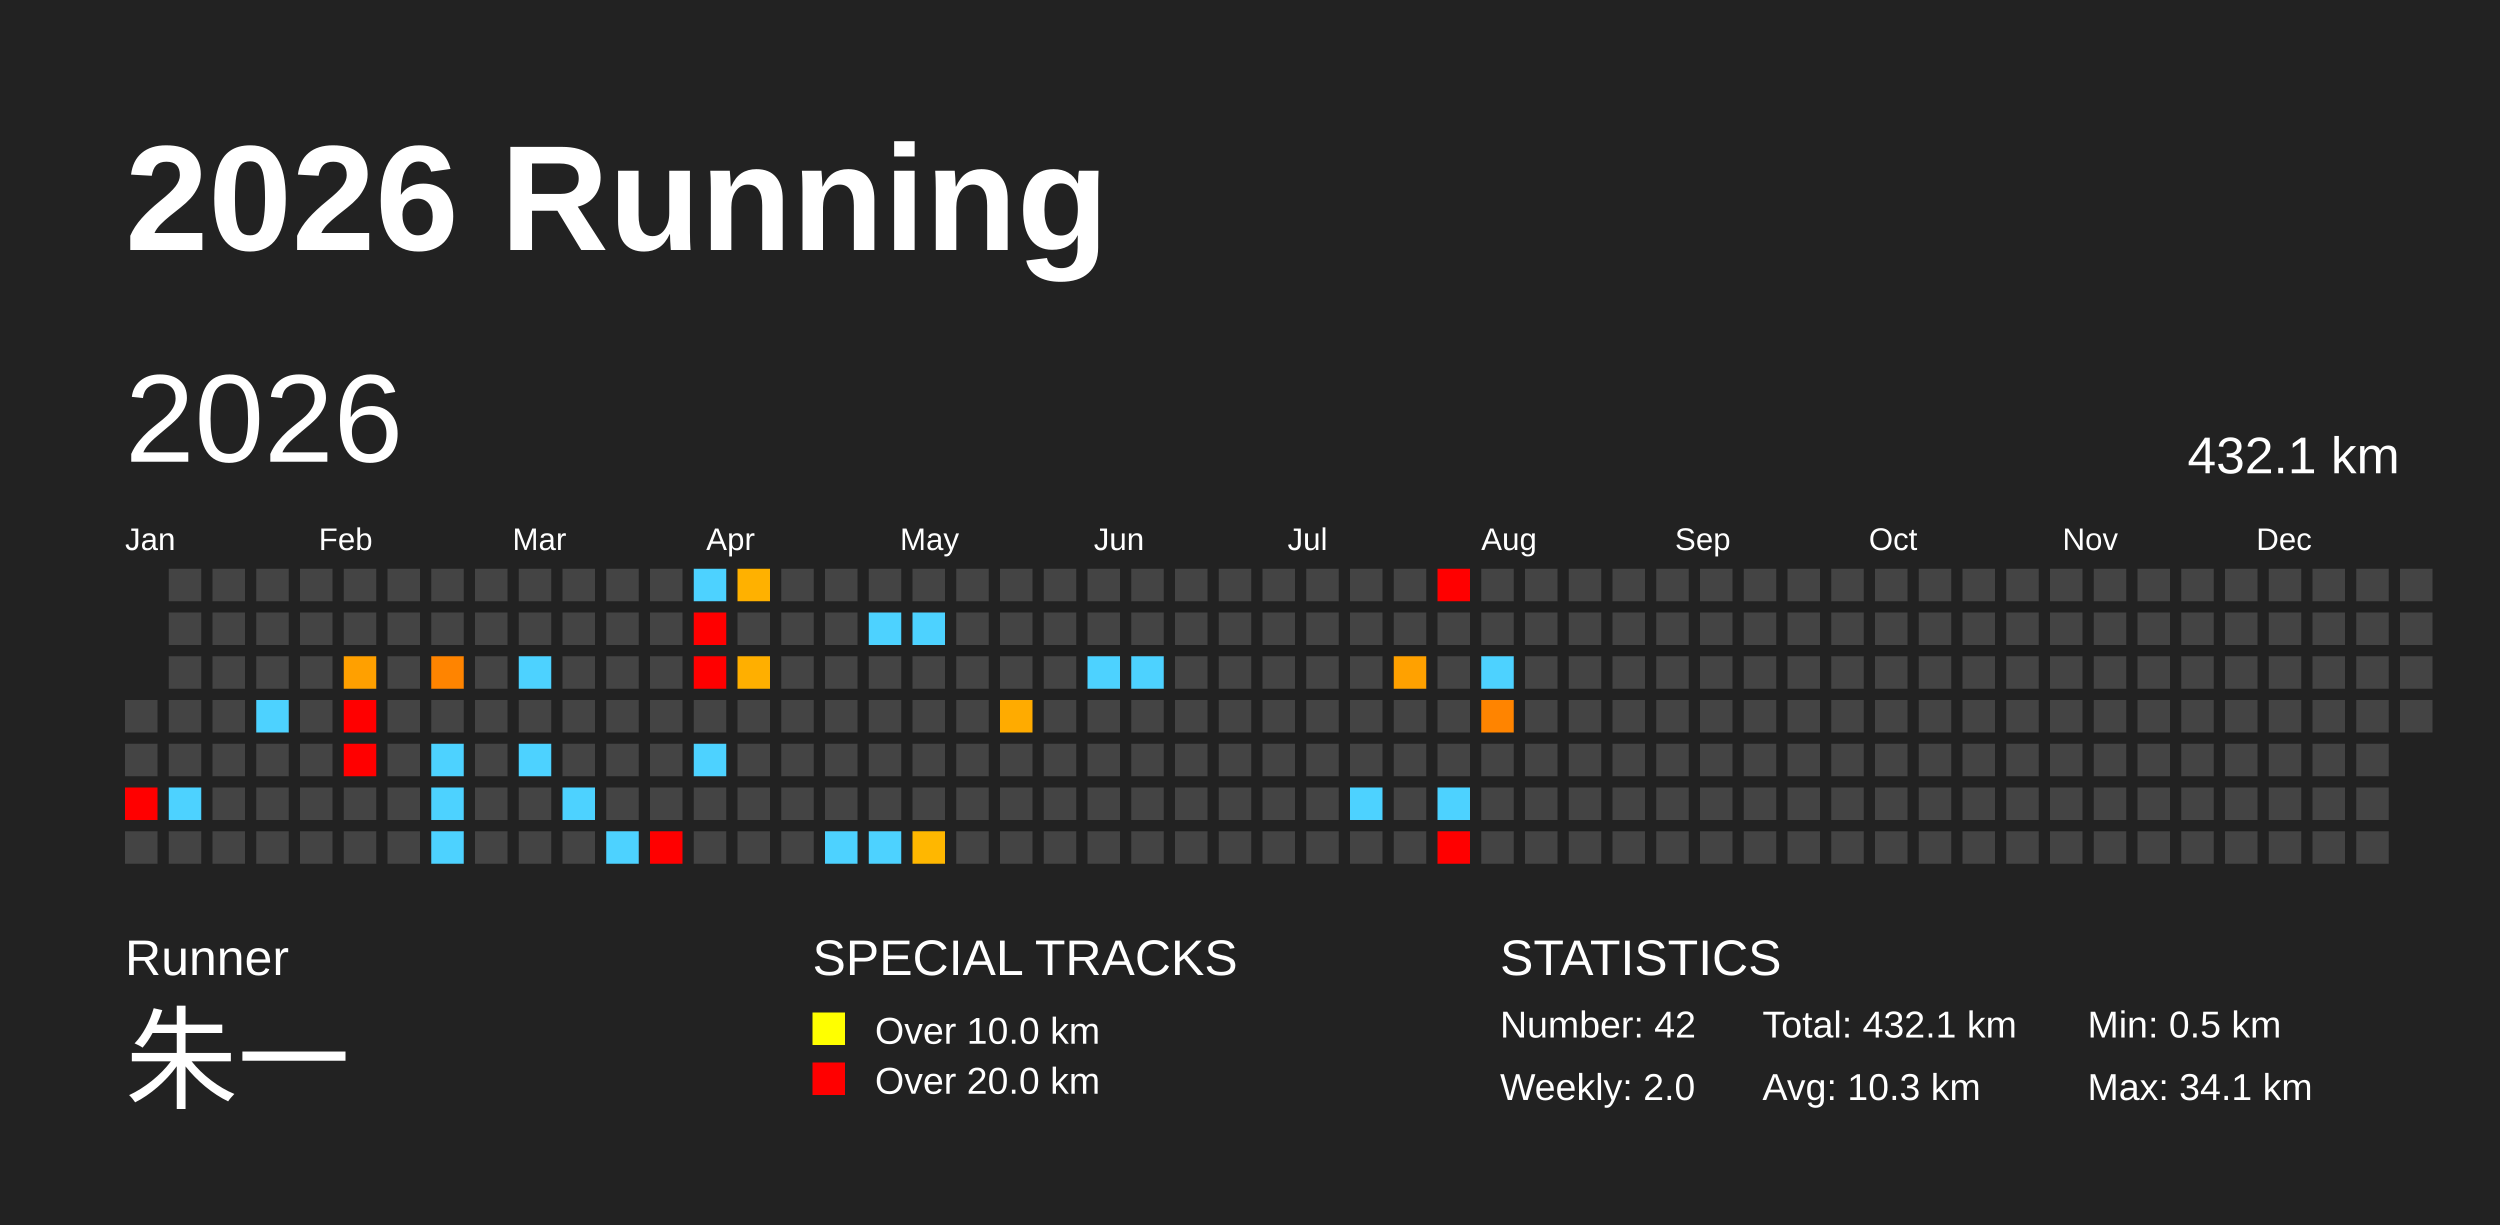
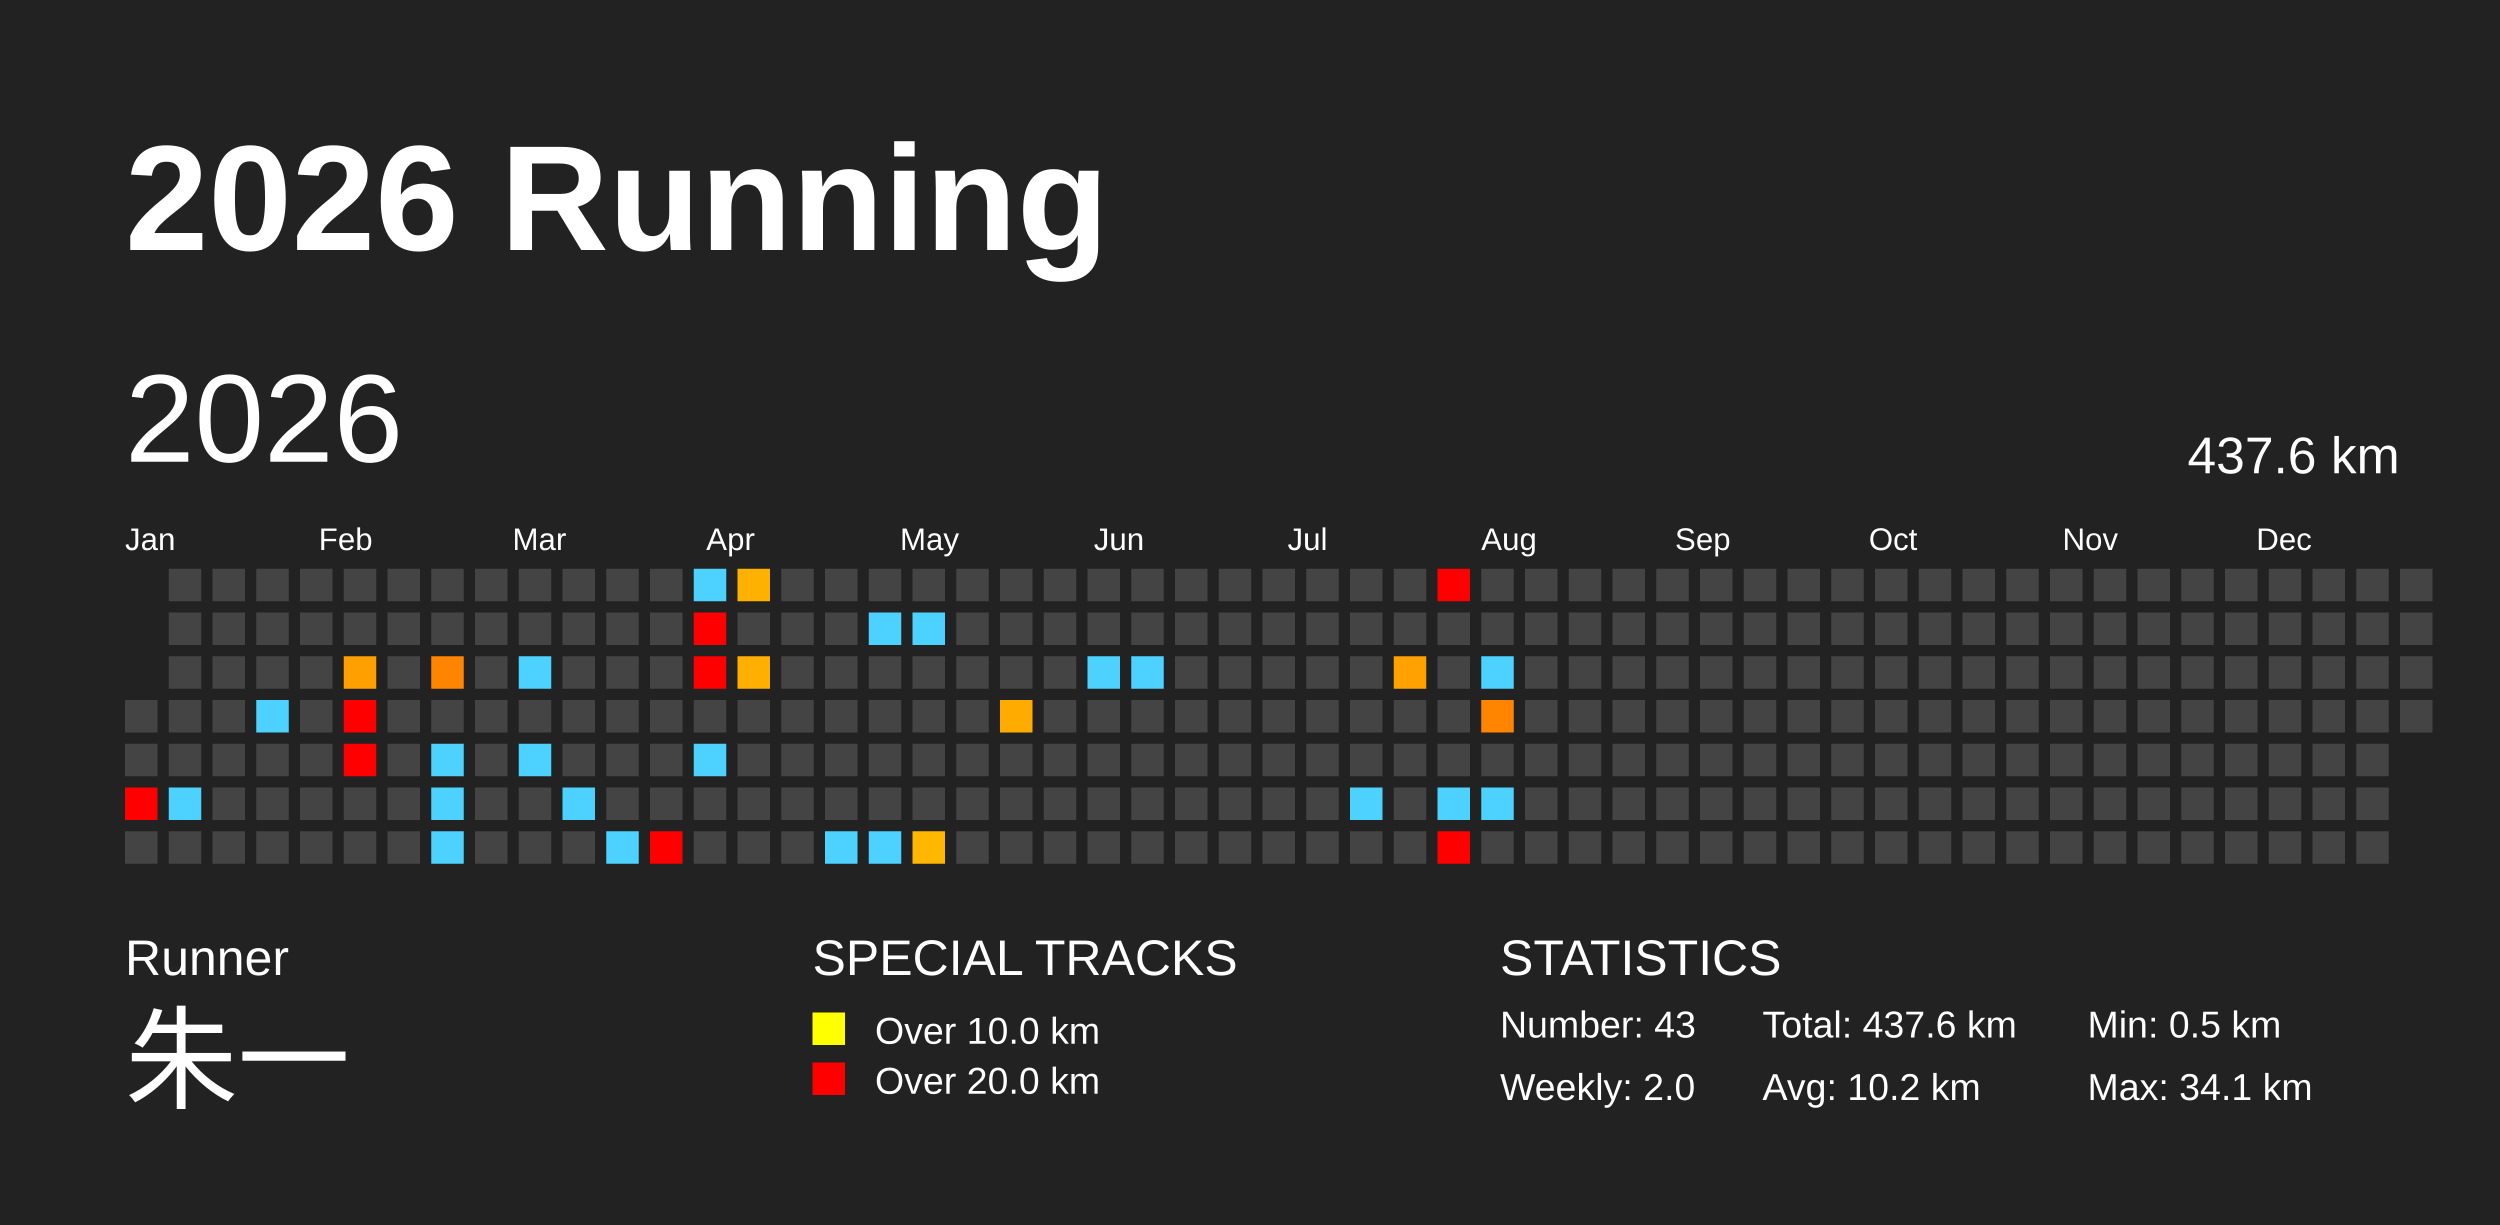
<svg xmlns="http://www.w3.org/2000/svg" baseProfile="full" height="98mm" version="1.1" viewBox="0,0,200,98" width="200mm">
  <defs />
  <rect fill="#222222" height="98" width="200" x="0" y="0" />
  <text fill="#FFFFFF" style="font-size:12px; font-family:Arial; font-weight:bold;" x="10" y="20">2026 Running</text>
  <text fill="#FFFFFF" style="font-size:4px; font-family:Arial" x="10" y="78">Runner</text>
  <text fill="#FFFFFF" style="font-size:9px; font-family:Arial" x="10" y="88">朱一</text>
  <text fill="#FFFFFF" style="font-size:4px; font-family:Arial" x="65" y="78">SPECIAL TRACKS</text>
  <rect fill="yellow" height="2.6" width="2.6" x="65" y="81" />
  <text fill="#FFFFFF" style="font-size:3px; font-family:Arial" x="70" y="83.5">Over 10.0 km</text>
  <rect fill="red" height="2.6" width="2.6" x="65" y="85" />
  <text fill="#FFFFFF" style="font-size:3px; font-family:Arial" x="70" y="87.5">Over 20.0 km</text>
  <text fill="#FFFFFF" style="font-size:4px; font-family:Arial" x="120" y="78">STATISTICS</text>
-   <text fill="#FFFFFF" style="font-size:3px; font-family:Arial" x="120" y="83">Number: 42</text>
+   <text fill="#FFFFFF" style="font-size:3px; font-family:Arial" x="120" y="83">Number: 43</text>
  <text fill="#FFFFFF" style="font-size:3px; font-family:Arial" x="120" y="88">Weekly: 2.0</text>
-   <text fill="#FFFFFF" style="font-size:3px; font-family:Arial" x="141" y="83">Total: 432.1 km</text>
-   <text fill="#FFFFFF" style="font-size:3px; font-family:Arial" x="141" y="88">Avg: 10.3 km</text>
+   <text fill="#FFFFFF" style="font-size:3px; font-family:Arial" x="141" y="83">Total: 437.6 km</text>
+   <text fill="#FFFFFF" style="font-size:3px; font-family:Arial" x="141" y="88">Avg: 10.2 km</text>
  <text fill="#FFFFFF" style="font-size:3px; font-family:Arial" x="167" y="83">Min: 0.5 km</text>
  <text fill="#FFFFFF" style="font-size:3px; font-family:Arial" x="167" y="88">Max: 34.1 km</text>
  <text dominant-baseline="hanging" fill="#FFFFFF" style="font-size:10.0px; font-family:Arial;" x="10" y="30">2026</text>
-   <text dominant-baseline="hanging" fill="#FFFFFF" style="font-size:4.125px; font-family:Arial;" x="175" y="35">432.1 km</text>
+   <text dominant-baseline="hanging" fill="#FFFFFF" style="font-size:4.125px; font-family:Arial;" x="175" y="35">437.6 km</text>
  <text fill="#FFFFFF" style="font-size:2.5px; font-family:Arial" x="10.0" y="44">Jan</text>
  <text fill="#FFFFFF" style="font-size:2.5px; font-family:Arial" x="25.5" y="44">Feb</text>
  <text fill="#FFFFFF" style="font-size:2.5px; font-family:Arial" x="41.0" y="44">Mar</text>
  <text fill="#FFFFFF" style="font-size:2.5px; font-family:Arial" x="56.5" y="44">Apr</text>
  <text fill="#FFFFFF" style="font-size:2.5px; font-family:Arial" x="72.0" y="44">May</text>
  <text fill="#FFFFFF" style="font-size:2.5px; font-family:Arial" x="87.5" y="44">Jun</text>
  <text fill="#FFFFFF" style="font-size:2.5px; font-family:Arial" x="103.0" y="44">Jul</text>
  <text fill="#FFFFFF" style="font-size:2.5px; font-family:Arial" x="118.5" y="44">Aug</text>
  <text fill="#FFFFFF" style="font-size:2.5px; font-family:Arial" x="134.0" y="44">Sep</text>
  <text fill="#FFFFFF" style="font-size:2.5px; font-family:Arial" x="149.5" y="44">Oct</text>
  <text fill="#FFFFFF" style="font-size:2.5px; font-family:Arial" x="165.0" y="44">Nov</text>
  <text fill="#FFFFFF" style="font-size:2.5px; font-family:Arial" x="180.5" y="44">Dec</text>
  <rect fill="#444444" height="2.6" width="2.6" x="10.0" y="56.0" />
  <rect fill="#444444" height="2.6" width="2.6" x="10.0" y="59.5" />
  <rect fill="red" height="2.6" width="2.6" x="10.0" y="63.0" />
  <rect fill="#444444" height="2.6" width="2.6" x="10.0" y="66.5" />
  <rect fill="#444444" height="2.6" width="2.6" x="13.5" y="45.5" />
  <rect fill="#444444" height="2.6" width="2.6" x="13.5" y="49.0" />
  <rect fill="#444444" height="2.6" width="2.6" x="13.5" y="52.5" />
  <rect fill="#444444" height="2.6" width="2.6" x="13.5" y="56.0" />
  <rect fill="#444444" height="2.6" width="2.6" x="13.5" y="59.5" />
  <rect fill="#4dd2ff" height="2.6" width="2.6" x="13.5" y="63.0" />
  <rect fill="#444444" height="2.6" width="2.6" x="13.5" y="66.5" />
  <rect fill="#444444" height="2.6" width="2.6" x="17.0" y="45.5" />
  <rect fill="#444444" height="2.6" width="2.6" x="17.0" y="49.0" />
  <rect fill="#444444" height="2.6" width="2.6" x="17.0" y="52.5" />
  <rect fill="#444444" height="2.6" width="2.6" x="17.0" y="56.0" />
  <rect fill="#444444" height="2.6" width="2.6" x="17.0" y="59.5" />
  <rect fill="#444444" height="2.6" width="2.6" x="17.0" y="63.0" />
  <rect fill="#444444" height="2.6" width="2.6" x="17.0" y="66.5" />
  <rect fill="#444444" height="2.6" width="2.6" x="20.5" y="45.5" />
  <rect fill="#444444" height="2.6" width="2.6" x="20.5" y="49.0" />
  <rect fill="#444444" height="2.6" width="2.6" x="20.5" y="52.5" />
  <rect fill="#4dd2ff" height="2.6" width="2.6" x="20.5" y="56.0" />
  <rect fill="#444444" height="2.6" width="2.6" x="20.5" y="59.5" />
  <rect fill="#444444" height="2.6" width="2.6" x="20.5" y="63.0" />
  <rect fill="#444444" height="2.6" width="2.6" x="20.5" y="66.5" />
  <rect fill="#444444" height="2.6" width="2.6" x="24.0" y="45.5" />
  <rect fill="#444444" height="2.6" width="2.6" x="24.0" y="49.0" />
  <rect fill="#444444" height="2.6" width="2.6" x="24.0" y="52.5" />
  <rect fill="#444444" height="2.6" width="2.6" x="24.0" y="56.0" />
  <rect fill="#444444" height="2.6" width="2.6" x="24.0" y="59.5" />
  <rect fill="#444444" height="2.6" width="2.6" x="24.0" y="63.0" />
  <rect fill="#444444" height="2.6" width="2.6" x="24.0" y="66.5" />
  <rect fill="#444444" height="2.6" width="2.6" x="27.5" y="45.5" />
  <rect fill="#444444" height="2.6" width="2.6" x="27.5" y="49.0" />
  <rect fill="#ffa000" height="2.6" width="2.6" x="27.5" y="52.5" />
  <rect fill="red" height="2.6" width="2.6" x="27.5" y="56.0" />
  <rect fill="red" height="2.6" width="2.6" x="27.5" y="59.5" />
  <rect fill="#444444" height="2.6" width="2.6" x="27.5" y="63.0" />
  <rect fill="#444444" height="2.6" width="2.6" x="27.5" y="66.5" />
  <rect fill="#444444" height="2.6" width="2.6" x="31.0" y="45.5" />
  <rect fill="#444444" height="2.6" width="2.6" x="31.0" y="49.0" />
  <rect fill="#444444" height="2.6" width="2.6" x="31.0" y="52.5" />
  <rect fill="#444444" height="2.6" width="2.6" x="31.0" y="56.0" />
  <rect fill="#444444" height="2.6" width="2.6" x="31.0" y="59.5" />
  <rect fill="#444444" height="2.6" width="2.6" x="31.0" y="63.0" />
  <rect fill="#444444" height="2.6" width="2.6" x="31.0" y="66.5" />
  <rect fill="#444444" height="2.6" width="2.6" x="34.5" y="45.5" />
  <rect fill="#444444" height="2.6" width="2.6" x="34.5" y="49.0" />
  <rect fill="#ff8400" height="2.6" width="2.6" x="34.5" y="52.5" />
  <rect fill="#444444" height="2.6" width="2.6" x="34.5" y="56.0" />
  <rect fill="#4dd2ff" height="2.6" width="2.6" x="34.5" y="59.5" />
  <rect fill="#4dd2ff" height="2.6" width="2.6" x="34.5" y="63.0" />
  <rect fill="#4dd2ff" height="2.6" width="2.6" x="34.5" y="66.5" />
  <rect fill="#444444" height="2.6" width="2.6" x="38.0" y="45.5" />
  <rect fill="#444444" height="2.6" width="2.6" x="38.0" y="49.0" />
  <rect fill="#444444" height="2.6" width="2.6" x="38.0" y="52.5" />
  <rect fill="#444444" height="2.6" width="2.6" x="38.0" y="56.0" />
  <rect fill="#444444" height="2.6" width="2.6" x="38.0" y="59.5" />
  <rect fill="#444444" height="2.6" width="2.6" x="38.0" y="63.0" />
  <rect fill="#444444" height="2.6" width="2.6" x="38.0" y="66.5" />
  <rect fill="#444444" height="2.6" width="2.6" x="41.5" y="45.5" />
  <rect fill="#444444" height="2.6" width="2.6" x="41.5" y="49.0" />
  <rect fill="#4dd2ff" height="2.6" width="2.6" x="41.5" y="52.5" />
  <rect fill="#444444" height="2.6" width="2.6" x="41.5" y="56.0" />
  <rect fill="#4dd2ff" height="2.6" width="2.6" x="41.5" y="59.5" />
  <rect fill="#444444" height="2.6" width="2.6" x="41.5" y="63.0" />
  <rect fill="#444444" height="2.6" width="2.6" x="41.5" y="66.5" />
  <rect fill="#444444" height="2.6" width="2.6" x="45.0" y="45.5" />
  <rect fill="#444444" height="2.6" width="2.6" x="45.0" y="49.0" />
  <rect fill="#444444" height="2.6" width="2.6" x="45.0" y="52.5" />
  <rect fill="#444444" height="2.6" width="2.6" x="45.0" y="56.0" />
  <rect fill="#444444" height="2.6" width="2.6" x="45.0" y="59.5" />
  <rect fill="#4dd2ff" height="2.6" width="2.6" x="45.0" y="63.0" />
  <rect fill="#444444" height="2.6" width="2.6" x="45.0" y="66.5" />
  <rect fill="#444444" height="2.6" width="2.6" x="48.5" y="45.5" />
  <rect fill="#444444" height="2.6" width="2.6" x="48.5" y="49.0" />
  <rect fill="#444444" height="2.6" width="2.6" x="48.5" y="52.5" />
  <rect fill="#444444" height="2.6" width="2.6" x="48.5" y="56.0" />
  <rect fill="#444444" height="2.6" width="2.6" x="48.5" y="59.5" />
  <rect fill="#444444" height="2.6" width="2.6" x="48.5" y="63.0" />
  <rect fill="#4dd2ff" height="2.6" width="2.6" x="48.5" y="66.5" />
  <rect fill="#444444" height="2.6" width="2.6" x="52.0" y="45.5" />
  <rect fill="#444444" height="2.6" width="2.6" x="52.0" y="49.0" />
  <rect fill="#444444" height="2.6" width="2.6" x="52.0" y="52.5" />
  <rect fill="#444444" height="2.6" width="2.6" x="52.0" y="56.0" />
  <rect fill="#444444" height="2.6" width="2.6" x="52.0" y="59.5" />
  <rect fill="#444444" height="2.6" width="2.6" x="52.0" y="63.0" />
  <rect fill="red" height="2.6" width="2.6" x="52.0" y="66.5" />
  <rect fill="#4dd2ff" height="2.6" width="2.6" x="55.5" y="45.5" />
  <rect fill="red" height="2.6" width="2.6" x="55.5" y="49.0" />
  <rect fill="red" height="2.6" width="2.6" x="55.5" y="52.5" />
  <rect fill="#444444" height="2.6" width="2.6" x="55.5" y="56.0" />
  <rect fill="#4dd2ff" height="2.6" width="2.6" x="55.5" y="59.5" />
  <rect fill="#444444" height="2.6" width="2.6" x="55.5" y="63.0" />
  <rect fill="#444444" height="2.6" width="2.6" x="55.5" y="66.5" />
  <rect fill="#ffb100" height="2.6" width="2.6" x="59.0" y="45.5" />
  <rect fill="#444444" height="2.6" width="2.6" x="59.0" y="49.0" />
  <rect fill="#ffaf00" height="2.6" width="2.6" x="59.0" y="52.5" />
  <rect fill="#444444" height="2.6" width="2.6" x="59.0" y="56.0" />
  <rect fill="#444444" height="2.6" width="2.6" x="59.0" y="59.5" />
  <rect fill="#444444" height="2.6" width="2.6" x="59.0" y="63.0" />
  <rect fill="#444444" height="2.6" width="2.6" x="59.0" y="66.5" />
  <rect fill="#444444" height="2.6" width="2.6" x="62.5" y="45.5" />
  <rect fill="#444444" height="2.6" width="2.6" x="62.5" y="49.0" />
  <rect fill="#444444" height="2.6" width="2.6" x="62.5" y="52.5" />
  <rect fill="#444444" height="2.6" width="2.6" x="62.5" y="56.0" />
  <rect fill="#444444" height="2.6" width="2.6" x="62.5" y="59.5" />
  <rect fill="#444444" height="2.6" width="2.6" x="62.5" y="63.0" />
  <rect fill="#444444" height="2.6" width="2.6" x="62.5" y="66.5" />
  <rect fill="#444444" height="2.6" width="2.6" x="66.0" y="45.5" />
  <rect fill="#444444" height="2.6" width="2.6" x="66.0" y="49.0" />
  <rect fill="#444444" height="2.6" width="2.6" x="66.0" y="52.5" />
  <rect fill="#444444" height="2.6" width="2.6" x="66.0" y="56.0" />
  <rect fill="#444444" height="2.6" width="2.6" x="66.0" y="59.5" />
  <rect fill="#444444" height="2.6" width="2.6" x="66.0" y="63.0" />
  <rect fill="#4dd2ff" height="2.6" width="2.6" x="66.0" y="66.5" />
  <rect fill="#444444" height="2.6" width="2.6" x="69.5" y="45.5" />
  <rect fill="#4dd2ff" height="2.6" width="2.6" x="69.5" y="49.0" />
  <rect fill="#444444" height="2.6" width="2.6" x="69.5" y="52.5" />
  <rect fill="#444444" height="2.6" width="2.6" x="69.5" y="56.0" />
  <rect fill="#444444" height="2.6" width="2.6" x="69.5" y="59.5" />
  <rect fill="#444444" height="2.6" width="2.6" x="69.5" y="63.0" />
  <rect fill="#4dd2ff" height="2.6" width="2.6" x="69.5" y="66.5" />
  <rect fill="#444444" height="2.6" width="2.6" x="73.0" y="45.5" />
  <rect fill="#4dd2ff" height="2.6" width="2.6" x="73.0" y="49.0" />
  <rect fill="#444444" height="2.6" width="2.6" x="73.0" y="52.5" />
  <rect fill="#444444" height="2.6" width="2.6" x="73.0" y="56.0" />
  <rect fill="#444444" height="2.6" width="2.6" x="73.0" y="59.5" />
  <rect fill="#444444" height="2.6" width="2.6" x="73.0" y="63.0" />
  <rect fill="#ffb700" height="2.6" width="2.6" x="73.0" y="66.5" />
  <rect fill="#444444" height="2.6" width="2.6" x="76.5" y="45.5" />
  <rect fill="#444444" height="2.6" width="2.6" x="76.5" y="49.0" />
  <rect fill="#444444" height="2.6" width="2.6" x="76.5" y="52.5" />
  <rect fill="#444444" height="2.6" width="2.6" x="76.5" y="56.0" />
  <rect fill="#444444" height="2.6" width="2.6" x="76.5" y="59.5" />
  <rect fill="#444444" height="2.6" width="2.6" x="76.5" y="63.0" />
  <rect fill="#444444" height="2.6" width="2.6" x="76.5" y="66.5" />
  <rect fill="#444444" height="2.6" width="2.6" x="80.0" y="45.5" />
  <rect fill="#444444" height="2.6" width="2.6" x="80.0" y="49.0" />
  <rect fill="#444444" height="2.6" width="2.6" x="80.0" y="52.5" />
  <rect fill="#ffab00" height="2.6" width="2.6" x="80.0" y="56.0" />
  <rect fill="#444444" height="2.6" width="2.6" x="80.0" y="59.5" />
  <rect fill="#444444" height="2.6" width="2.6" x="80.0" y="63.0" />
  <rect fill="#444444" height="2.6" width="2.6" x="80.0" y="66.5" />
  <rect fill="#444444" height="2.6" width="2.6" x="83.5" y="45.5" />
  <rect fill="#444444" height="2.6" width="2.6" x="83.5" y="49.0" />
  <rect fill="#444444" height="2.6" width="2.6" x="83.5" y="52.5" />
  <rect fill="#444444" height="2.6" width="2.6" x="83.5" y="56.0" />
  <rect fill="#444444" height="2.6" width="2.6" x="83.5" y="59.5" />
  <rect fill="#444444" height="2.6" width="2.6" x="83.5" y="63.0" />
  <rect fill="#444444" height="2.6" width="2.6" x="83.5" y="66.5" />
  <rect fill="#444444" height="2.6" width="2.6" x="87.0" y="45.5" />
  <rect fill="#444444" height="2.6" width="2.6" x="87.0" y="49.0" />
  <rect fill="#4dd2ff" height="2.6" width="2.6" x="87.0" y="52.5" />
  <rect fill="#444444" height="2.6" width="2.6" x="87.0" y="56.0" />
  <rect fill="#444444" height="2.6" width="2.6" x="87.0" y="59.5" />
  <rect fill="#444444" height="2.6" width="2.6" x="87.0" y="63.0" />
  <rect fill="#444444" height="2.6" width="2.6" x="87.0" y="66.5" />
  <rect fill="#444444" height="2.6" width="2.6" x="90.5" y="45.5" />
  <rect fill="#444444" height="2.6" width="2.6" x="90.5" y="49.0" />
  <rect fill="#4dd2ff" height="2.6" width="2.6" x="90.5" y="52.5" />
  <rect fill="#444444" height="2.6" width="2.6" x="90.5" y="56.0" />
  <rect fill="#444444" height="2.6" width="2.6" x="90.5" y="59.5" />
  <rect fill="#444444" height="2.6" width="2.6" x="90.5" y="63.0" />
  <rect fill="#444444" height="2.6" width="2.6" x="90.5" y="66.5" />
  <rect fill="#444444" height="2.6" width="2.6" x="94.0" y="45.5" />
  <rect fill="#444444" height="2.6" width="2.6" x="94.0" y="49.0" />
  <rect fill="#444444" height="2.6" width="2.6" x="94.0" y="52.5" />
  <rect fill="#444444" height="2.6" width="2.6" x="94.0" y="56.0" />
  <rect fill="#444444" height="2.6" width="2.6" x="94.0" y="59.5" />
  <rect fill="#444444" height="2.6" width="2.6" x="94.0" y="63.0" />
  <rect fill="#444444" height="2.6" width="2.6" x="94.0" y="66.5" />
  <rect fill="#444444" height="2.6" width="2.6" x="97.5" y="45.5" />
  <rect fill="#444444" height="2.6" width="2.6" x="97.5" y="49.0" />
  <rect fill="#444444" height="2.6" width="2.6" x="97.5" y="52.5" />
  <rect fill="#444444" height="2.6" width="2.6" x="97.5" y="56.0" />
  <rect fill="#444444" height="2.6" width="2.6" x="97.5" y="59.5" />
  <rect fill="#444444" height="2.6" width="2.6" x="97.5" y="63.0" />
  <rect fill="#444444" height="2.6" width="2.6" x="97.5" y="66.5" />
  <rect fill="#444444" height="2.6" width="2.6" x="101.0" y="45.5" />
  <rect fill="#444444" height="2.6" width="2.6" x="101.0" y="49.0" />
  <rect fill="#444444" height="2.6" width="2.6" x="101.0" y="52.5" />
  <rect fill="#444444" height="2.6" width="2.6" x="101.0" y="56.0" />
  <rect fill="#444444" height="2.6" width="2.6" x="101.0" y="59.5" />
  <rect fill="#444444" height="2.6" width="2.6" x="101.0" y="63.0" />
  <rect fill="#444444" height="2.6" width="2.6" x="101.0" y="66.5" />
  <rect fill="#444444" height="2.6" width="2.6" x="104.5" y="45.5" />
  <rect fill="#444444" height="2.6" width="2.6" x="104.5" y="49.0" />
  <rect fill="#444444" height="2.6" width="2.6" x="104.5" y="52.5" />
  <rect fill="#444444" height="2.6" width="2.6" x="104.5" y="56.0" />
  <rect fill="#444444" height="2.6" width="2.6" x="104.5" y="59.5" />
  <rect fill="#444444" height="2.6" width="2.6" x="104.5" y="63.0" />
  <rect fill="#444444" height="2.6" width="2.6" x="104.5" y="66.5" />
  <rect fill="#444444" height="2.6" width="2.6" x="108.0" y="45.5" />
  <rect fill="#444444" height="2.6" width="2.6" x="108.0" y="49.0" />
  <rect fill="#444444" height="2.6" width="2.6" x="108.0" y="52.5" />
  <rect fill="#444444" height="2.6" width="2.6" x="108.0" y="56.0" />
  <rect fill="#444444" height="2.6" width="2.6" x="108.0" y="59.5" />
  <rect fill="#4dd2ff" height="2.6" width="2.6" x="108.0" y="63.0" />
  <rect fill="#444444" height="2.6" width="2.6" x="108.0" y="66.5" />
  <rect fill="#444444" height="2.6" width="2.6" x="111.5" y="45.5" />
  <rect fill="#444444" height="2.6" width="2.6" x="111.5" y="49.0" />
  <rect fill="#ffa100" height="2.6" width="2.6" x="111.5" y="52.5" />
  <rect fill="#444444" height="2.6" width="2.6" x="111.5" y="56.0" />
  <rect fill="#444444" height="2.6" width="2.6" x="111.5" y="59.5" />
  <rect fill="#444444" height="2.6" width="2.6" x="111.5" y="63.0" />
  <rect fill="#444444" height="2.6" width="2.6" x="111.5" y="66.5" />
  <rect fill="red" height="2.6" width="2.6" x="115.0" y="45.5" />
  <rect fill="#444444" height="2.6" width="2.6" x="115.0" y="49.0" />
  <rect fill="#444444" height="2.6" width="2.6" x="115.0" y="52.5" />
  <rect fill="#444444" height="2.6" width="2.6" x="115.0" y="56.0" />
  <rect fill="#444444" height="2.6" width="2.6" x="115.0" y="59.5" />
  <rect fill="#4dd2ff" height="2.6" width="2.6" x="115.0" y="63.0" />
  <rect fill="red" height="2.6" width="2.6" x="115.0" y="66.5" />
  <rect fill="#444444" height="2.6" width="2.6" x="118.5" y="45.5" />
  <rect fill="#444444" height="2.6" width="2.6" x="118.5" y="49.0" />
  <rect fill="#4dd2ff" height="2.6" width="2.6" x="118.5" y="52.5" />
  <rect fill="#ff8400" height="2.6" width="2.6" x="118.5" y="56.0" />
  <rect fill="#444444" height="2.6" width="2.6" x="118.5" y="59.5" />
-   <rect fill="#444444" height="2.6" width="2.6" x="118.5" y="63.0" />
+   <rect fill="#4dd2ff" height="2.6" width="2.6" x="118.5" y="63.0" />
  <rect fill="#444444" height="2.6" width="2.6" x="118.5" y="66.5" />
  <rect fill="#444444" height="2.6" width="2.6" x="122.0" y="45.5" />
  <rect fill="#444444" height="2.6" width="2.6" x="122.0" y="49.0" />
  <rect fill="#444444" height="2.6" width="2.6" x="122.0" y="52.5" />
  <rect fill="#444444" height="2.6" width="2.6" x="122.0" y="56.0" />
  <rect fill="#444444" height="2.6" width="2.6" x="122.0" y="59.5" />
  <rect fill="#444444" height="2.6" width="2.6" x="122.0" y="63.0" />
  <rect fill="#444444" height="2.6" width="2.6" x="122.0" y="66.5" />
  <rect fill="#444444" height="2.6" width="2.6" x="125.5" y="45.5" />
  <rect fill="#444444" height="2.6" width="2.6" x="125.5" y="49.0" />
  <rect fill="#444444" height="2.6" width="2.6" x="125.5" y="52.5" />
  <rect fill="#444444" height="2.6" width="2.6" x="125.5" y="56.0" />
  <rect fill="#444444" height="2.6" width="2.6" x="125.5" y="59.5" />
  <rect fill="#444444" height="2.6" width="2.6" x="125.5" y="63.0" />
  <rect fill="#444444" height="2.6" width="2.6" x="125.5" y="66.5" />
  <rect fill="#444444" height="2.6" width="2.6" x="129.0" y="45.5" />
  <rect fill="#444444" height="2.6" width="2.6" x="129.0" y="49.0" />
  <rect fill="#444444" height="2.6" width="2.6" x="129.0" y="52.5" />
  <rect fill="#444444" height="2.6" width="2.6" x="129.0" y="56.0" />
  <rect fill="#444444" height="2.6" width="2.6" x="129.0" y="59.5" />
  <rect fill="#444444" height="2.6" width="2.6" x="129.0" y="63.0" />
  <rect fill="#444444" height="2.6" width="2.6" x="129.0" y="66.5" />
  <rect fill="#444444" height="2.6" width="2.6" x="132.5" y="45.5" />
  <rect fill="#444444" height="2.6" width="2.6" x="132.5" y="49.0" />
  <rect fill="#444444" height="2.6" width="2.6" x="132.5" y="52.5" />
  <rect fill="#444444" height="2.6" width="2.6" x="132.5" y="56.0" />
  <rect fill="#444444" height="2.6" width="2.6" x="132.5" y="59.5" />
  <rect fill="#444444" height="2.6" width="2.6" x="132.5" y="63.0" />
  <rect fill="#444444" height="2.6" width="2.6" x="132.5" y="66.5" />
  <rect fill="#444444" height="2.6" width="2.6" x="136.0" y="45.5" />
  <rect fill="#444444" height="2.6" width="2.6" x="136.0" y="49.0" />
  <rect fill="#444444" height="2.6" width="2.6" x="136.0" y="52.5" />
  <rect fill="#444444" height="2.6" width="2.6" x="136.0" y="56.0" />
  <rect fill="#444444" height="2.6" width="2.6" x="136.0" y="59.5" />
  <rect fill="#444444" height="2.6" width="2.6" x="136.0" y="63.0" />
  <rect fill="#444444" height="2.6" width="2.6" x="136.0" y="66.5" />
  <rect fill="#444444" height="2.6" width="2.6" x="139.5" y="45.5" />
  <rect fill="#444444" height="2.6" width="2.6" x="139.5" y="49.0" />
  <rect fill="#444444" height="2.6" width="2.6" x="139.5" y="52.5" />
  <rect fill="#444444" height="2.6" width="2.6" x="139.5" y="56.0" />
  <rect fill="#444444" height="2.6" width="2.6" x="139.5" y="59.5" />
  <rect fill="#444444" height="2.6" width="2.6" x="139.5" y="63.0" />
  <rect fill="#444444" height="2.6" width="2.6" x="139.5" y="66.5" />
  <rect fill="#444444" height="2.6" width="2.6" x="143.0" y="45.5" />
  <rect fill="#444444" height="2.6" width="2.6" x="143.0" y="49.0" />
  <rect fill="#444444" height="2.6" width="2.6" x="143.0" y="52.5" />
  <rect fill="#444444" height="2.6" width="2.6" x="143.0" y="56.0" />
  <rect fill="#444444" height="2.6" width="2.6" x="143.0" y="59.5" />
  <rect fill="#444444" height="2.6" width="2.6" x="143.0" y="63.0" />
  <rect fill="#444444" height="2.6" width="2.6" x="143.0" y="66.5" />
  <rect fill="#444444" height="2.6" width="2.6" x="146.5" y="45.5" />
  <rect fill="#444444" height="2.6" width="2.6" x="146.5" y="49.0" />
  <rect fill="#444444" height="2.6" width="2.6" x="146.5" y="52.5" />
  <rect fill="#444444" height="2.6" width="2.6" x="146.5" y="56.0" />
  <rect fill="#444444" height="2.6" width="2.6" x="146.5" y="59.5" />
  <rect fill="#444444" height="2.6" width="2.6" x="146.5" y="63.0" />
  <rect fill="#444444" height="2.6" width="2.6" x="146.5" y="66.5" />
  <rect fill="#444444" height="2.6" width="2.6" x="150.0" y="45.5" />
  <rect fill="#444444" height="2.6" width="2.6" x="150.0" y="49.0" />
  <rect fill="#444444" height="2.6" width="2.6" x="150.0" y="52.5" />
  <rect fill="#444444" height="2.6" width="2.6" x="150.0" y="56.0" />
  <rect fill="#444444" height="2.6" width="2.6" x="150.0" y="59.5" />
  <rect fill="#444444" height="2.6" width="2.6" x="150.0" y="63.0" />
  <rect fill="#444444" height="2.6" width="2.6" x="150.0" y="66.5" />
  <rect fill="#444444" height="2.6" width="2.6" x="153.5" y="45.5" />
  <rect fill="#444444" height="2.6" width="2.6" x="153.5" y="49.0" />
  <rect fill="#444444" height="2.6" width="2.6" x="153.5" y="52.5" />
  <rect fill="#444444" height="2.6" width="2.6" x="153.5" y="56.0" />
  <rect fill="#444444" height="2.6" width="2.6" x="153.5" y="59.5" />
  <rect fill="#444444" height="2.6" width="2.6" x="153.5" y="63.0" />
  <rect fill="#444444" height="2.6" width="2.6" x="153.5" y="66.5" />
  <rect fill="#444444" height="2.6" width="2.6" x="157.0" y="45.5" />
  <rect fill="#444444" height="2.6" width="2.6" x="157.0" y="49.0" />
  <rect fill="#444444" height="2.6" width="2.6" x="157.0" y="52.5" />
  <rect fill="#444444" height="2.6" width="2.6" x="157.0" y="56.0" />
  <rect fill="#444444" height="2.6" width="2.6" x="157.0" y="59.5" />
  <rect fill="#444444" height="2.6" width="2.6" x="157.0" y="63.0" />
  <rect fill="#444444" height="2.6" width="2.6" x="157.0" y="66.5" />
  <rect fill="#444444" height="2.6" width="2.6" x="160.5" y="45.5" />
  <rect fill="#444444" height="2.6" width="2.6" x="160.5" y="49.0" />
  <rect fill="#444444" height="2.6" width="2.6" x="160.5" y="52.5" />
  <rect fill="#444444" height="2.6" width="2.6" x="160.5" y="56.0" />
  <rect fill="#444444" height="2.6" width="2.6" x="160.5" y="59.5" />
  <rect fill="#444444" height="2.6" width="2.6" x="160.5" y="63.0" />
  <rect fill="#444444" height="2.6" width="2.6" x="160.5" y="66.5" />
  <rect fill="#444444" height="2.6" width="2.6" x="164.0" y="45.5" />
  <rect fill="#444444" height="2.6" width="2.6" x="164.0" y="49.0" />
  <rect fill="#444444" height="2.6" width="2.6" x="164.0" y="52.5" />
  <rect fill="#444444" height="2.6" width="2.6" x="164.0" y="56.0" />
  <rect fill="#444444" height="2.6" width="2.6" x="164.0" y="59.5" />
  <rect fill="#444444" height="2.6" width="2.6" x="164.0" y="63.0" />
  <rect fill="#444444" height="2.6" width="2.6" x="164.0" y="66.5" />
  <rect fill="#444444" height="2.6" width="2.6" x="167.5" y="45.5" />
  <rect fill="#444444" height="2.6" width="2.6" x="167.5" y="49.0" />
  <rect fill="#444444" height="2.6" width="2.6" x="167.5" y="52.5" />
  <rect fill="#444444" height="2.6" width="2.6" x="167.5" y="56.0" />
  <rect fill="#444444" height="2.6" width="2.6" x="167.5" y="59.5" />
  <rect fill="#444444" height="2.6" width="2.6" x="167.5" y="63.0" />
  <rect fill="#444444" height="2.6" width="2.6" x="167.5" y="66.5" />
  <rect fill="#444444" height="2.6" width="2.6" x="171.0" y="45.5" />
  <rect fill="#444444" height="2.6" width="2.6" x="171.0" y="49.0" />
  <rect fill="#444444" height="2.6" width="2.6" x="171.0" y="52.5" />
  <rect fill="#444444" height="2.6" width="2.6" x="171.0" y="56.0" />
  <rect fill="#444444" height="2.6" width="2.6" x="171.0" y="59.5" />
  <rect fill="#444444" height="2.6" width="2.6" x="171.0" y="63.0" />
  <rect fill="#444444" height="2.6" width="2.6" x="171.0" y="66.5" />
  <rect fill="#444444" height="2.6" width="2.6" x="174.5" y="45.5" />
  <rect fill="#444444" height="2.6" width="2.6" x="174.5" y="49.0" />
  <rect fill="#444444" height="2.6" width="2.6" x="174.5" y="52.5" />
  <rect fill="#444444" height="2.6" width="2.6" x="174.5" y="56.0" />
  <rect fill="#444444" height="2.6" width="2.6" x="174.5" y="59.5" />
  <rect fill="#444444" height="2.6" width="2.6" x="174.5" y="63.0" />
  <rect fill="#444444" height="2.6" width="2.6" x="174.5" y="66.5" />
  <rect fill="#444444" height="2.6" width="2.6" x="178.0" y="45.5" />
  <rect fill="#444444" height="2.6" width="2.6" x="178.0" y="49.0" />
  <rect fill="#444444" height="2.6" width="2.6" x="178.0" y="52.5" />
  <rect fill="#444444" height="2.6" width="2.6" x="178.0" y="56.0" />
  <rect fill="#444444" height="2.6" width="2.6" x="178.0" y="59.5" />
  <rect fill="#444444" height="2.6" width="2.6" x="178.0" y="63.0" />
  <rect fill="#444444" height="2.6" width="2.6" x="178.0" y="66.5" />
  <rect fill="#444444" height="2.6" width="2.6" x="181.5" y="45.5" />
  <rect fill="#444444" height="2.6" width="2.6" x="181.5" y="49.0" />
  <rect fill="#444444" height="2.6" width="2.6" x="181.5" y="52.5" />
  <rect fill="#444444" height="2.6" width="2.6" x="181.5" y="56.0" />
  <rect fill="#444444" height="2.6" width="2.6" x="181.5" y="59.5" />
  <rect fill="#444444" height="2.6" width="2.6" x="181.5" y="63.0" />
  <rect fill="#444444" height="2.6" width="2.6" x="181.5" y="66.5" />
  <rect fill="#444444" height="2.6" width="2.6" x="185.0" y="45.5" />
  <rect fill="#444444" height="2.6" width="2.6" x="185.0" y="49.0" />
  <rect fill="#444444" height="2.6" width="2.6" x="185.0" y="52.5" />
  <rect fill="#444444" height="2.6" width="2.6" x="185.0" y="56.0" />
  <rect fill="#444444" height="2.6" width="2.6" x="185.0" y="59.5" />
  <rect fill="#444444" height="2.6" width="2.6" x="185.0" y="63.0" />
  <rect fill="#444444" height="2.6" width="2.6" x="185.0" y="66.5" />
  <rect fill="#444444" height="2.6" width="2.6" x="188.5" y="45.5" />
  <rect fill="#444444" height="2.6" width="2.6" x="188.5" y="49.0" />
  <rect fill="#444444" height="2.6" width="2.6" x="188.5" y="52.5" />
  <rect fill="#444444" height="2.6" width="2.6" x="188.5" y="56.0" />
  <rect fill="#444444" height="2.6" width="2.6" x="188.5" y="59.5" />
  <rect fill="#444444" height="2.6" width="2.6" x="188.5" y="63.0" />
  <rect fill="#444444" height="2.6" width="2.6" x="188.5" y="66.5" />
  <rect fill="#444444" height="2.6" width="2.6" x="192.0" y="45.5" />
  <rect fill="#444444" height="2.6" width="2.6" x="192.0" y="49.0" />
  <rect fill="#444444" height="2.6" width="2.6" x="192.0" y="52.5" />
  <rect fill="#444444" height="2.6" width="2.6" x="192.0" y="56.0" />
</svg>
